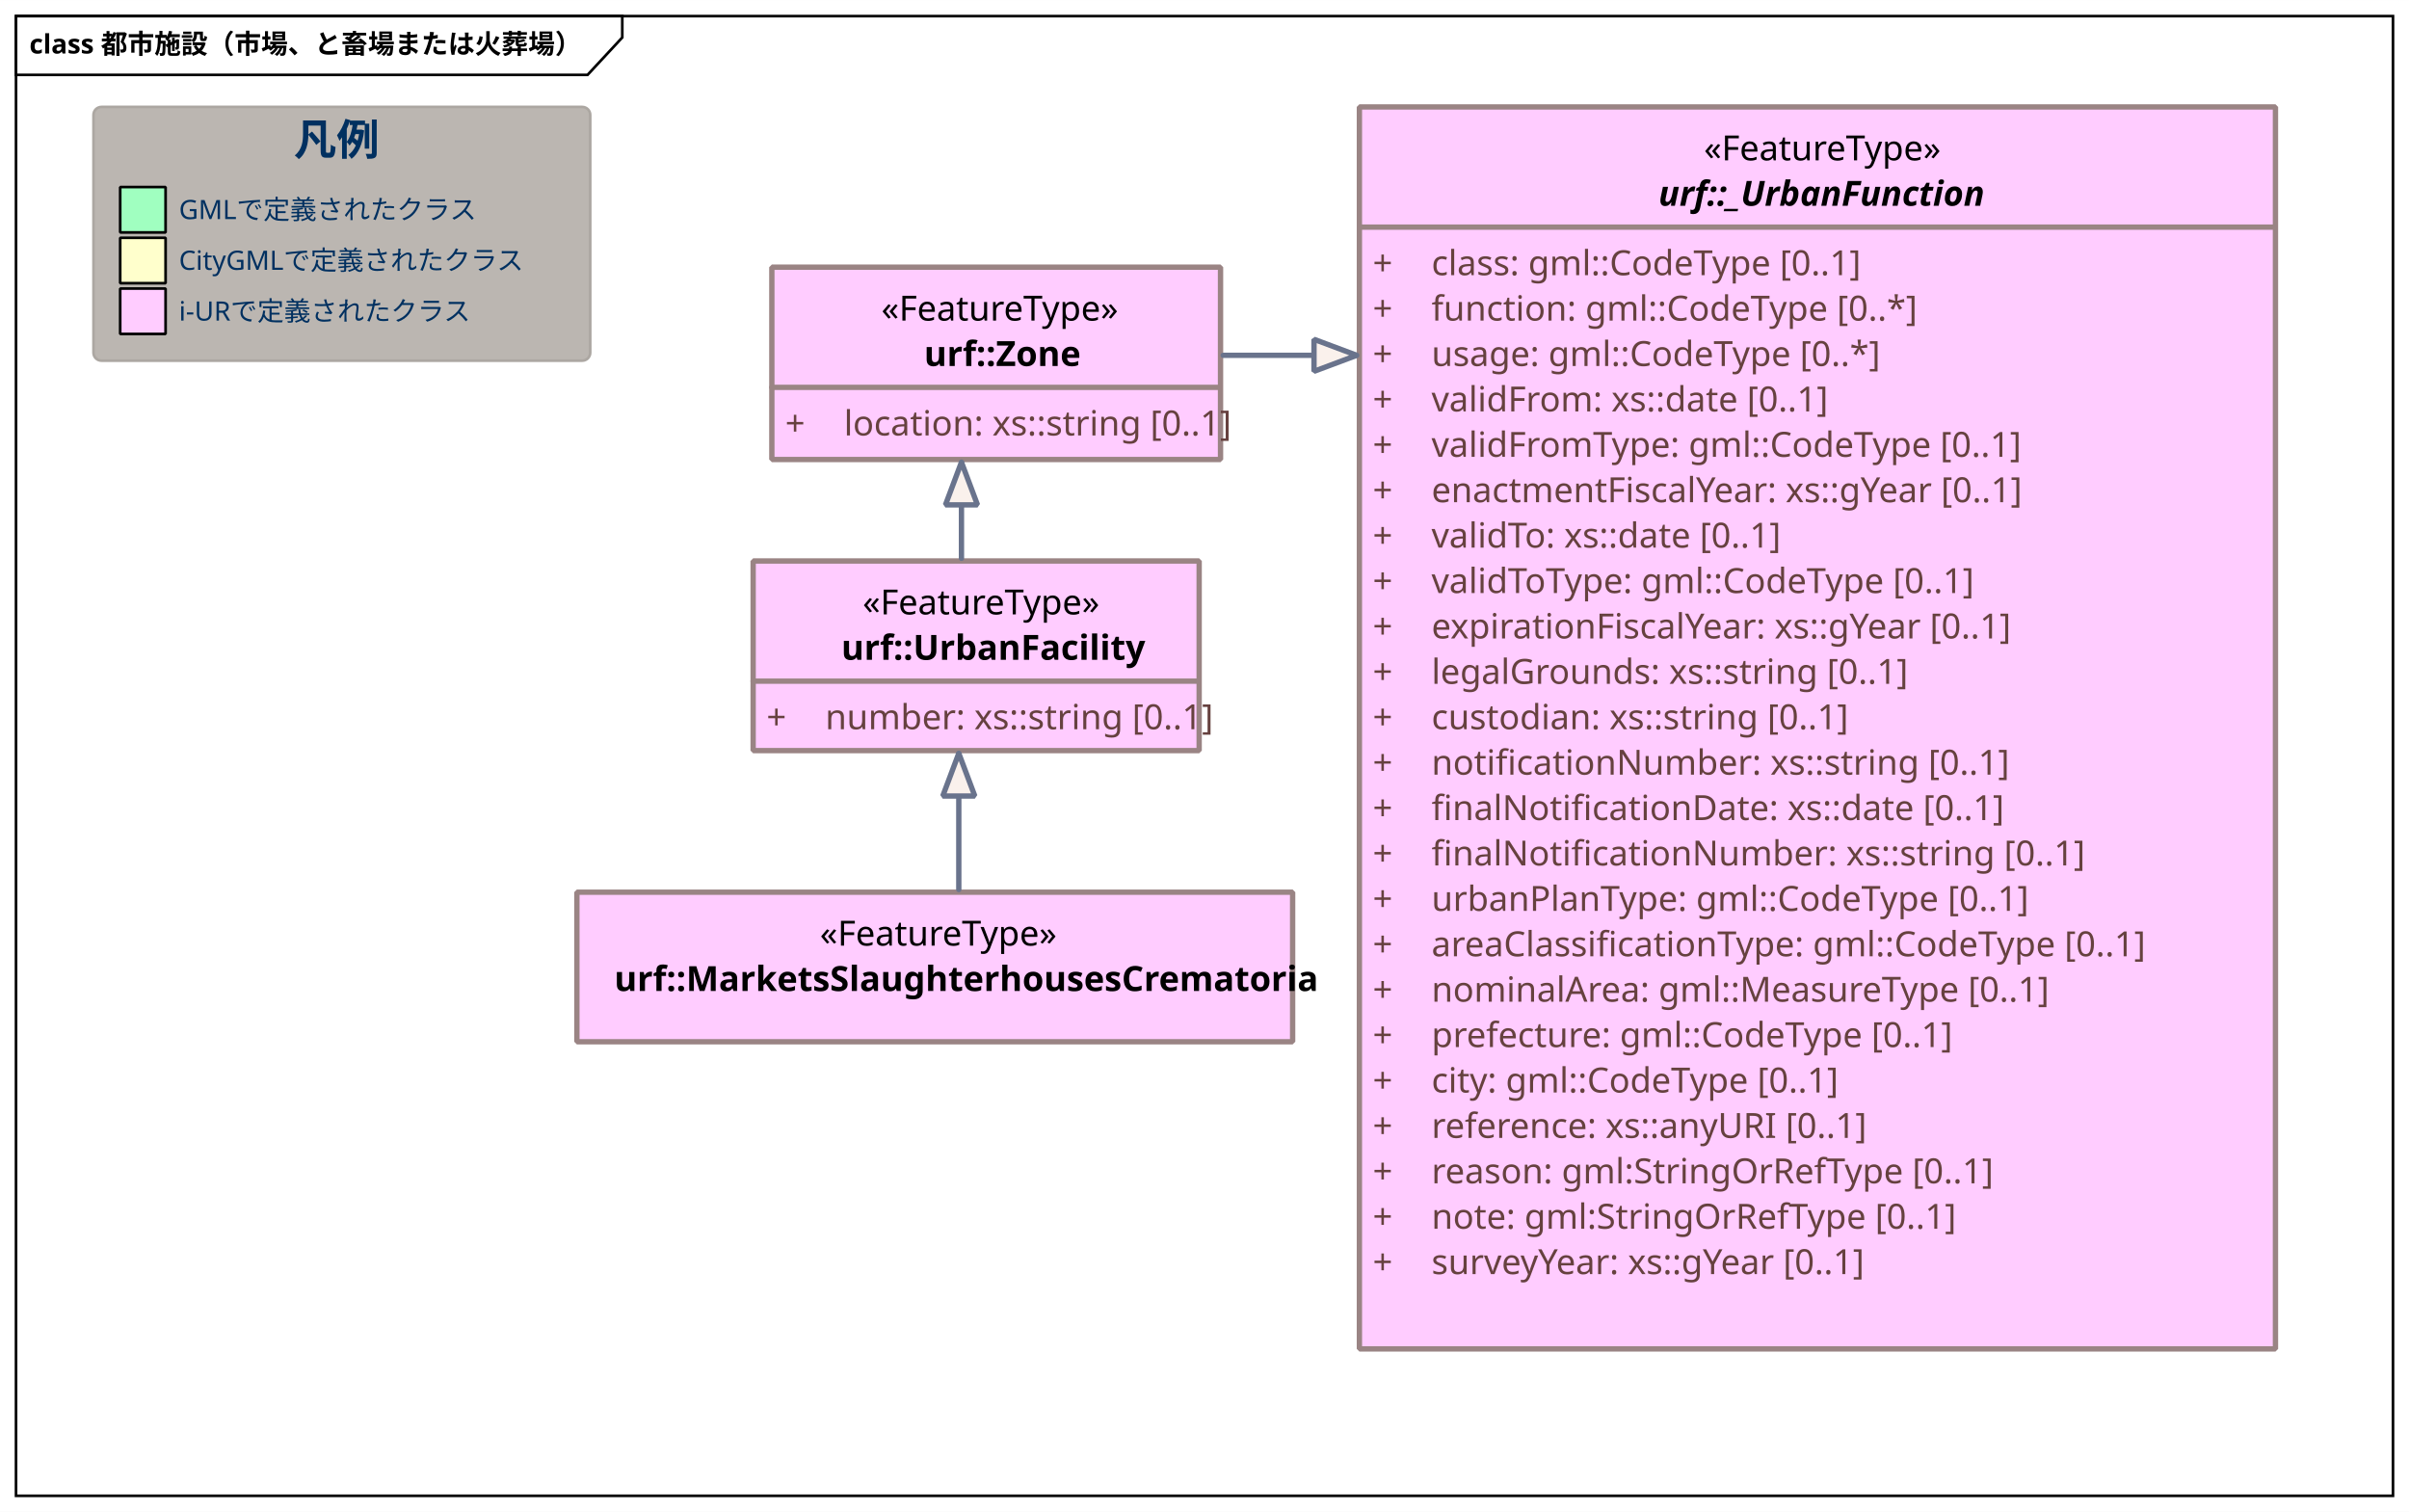
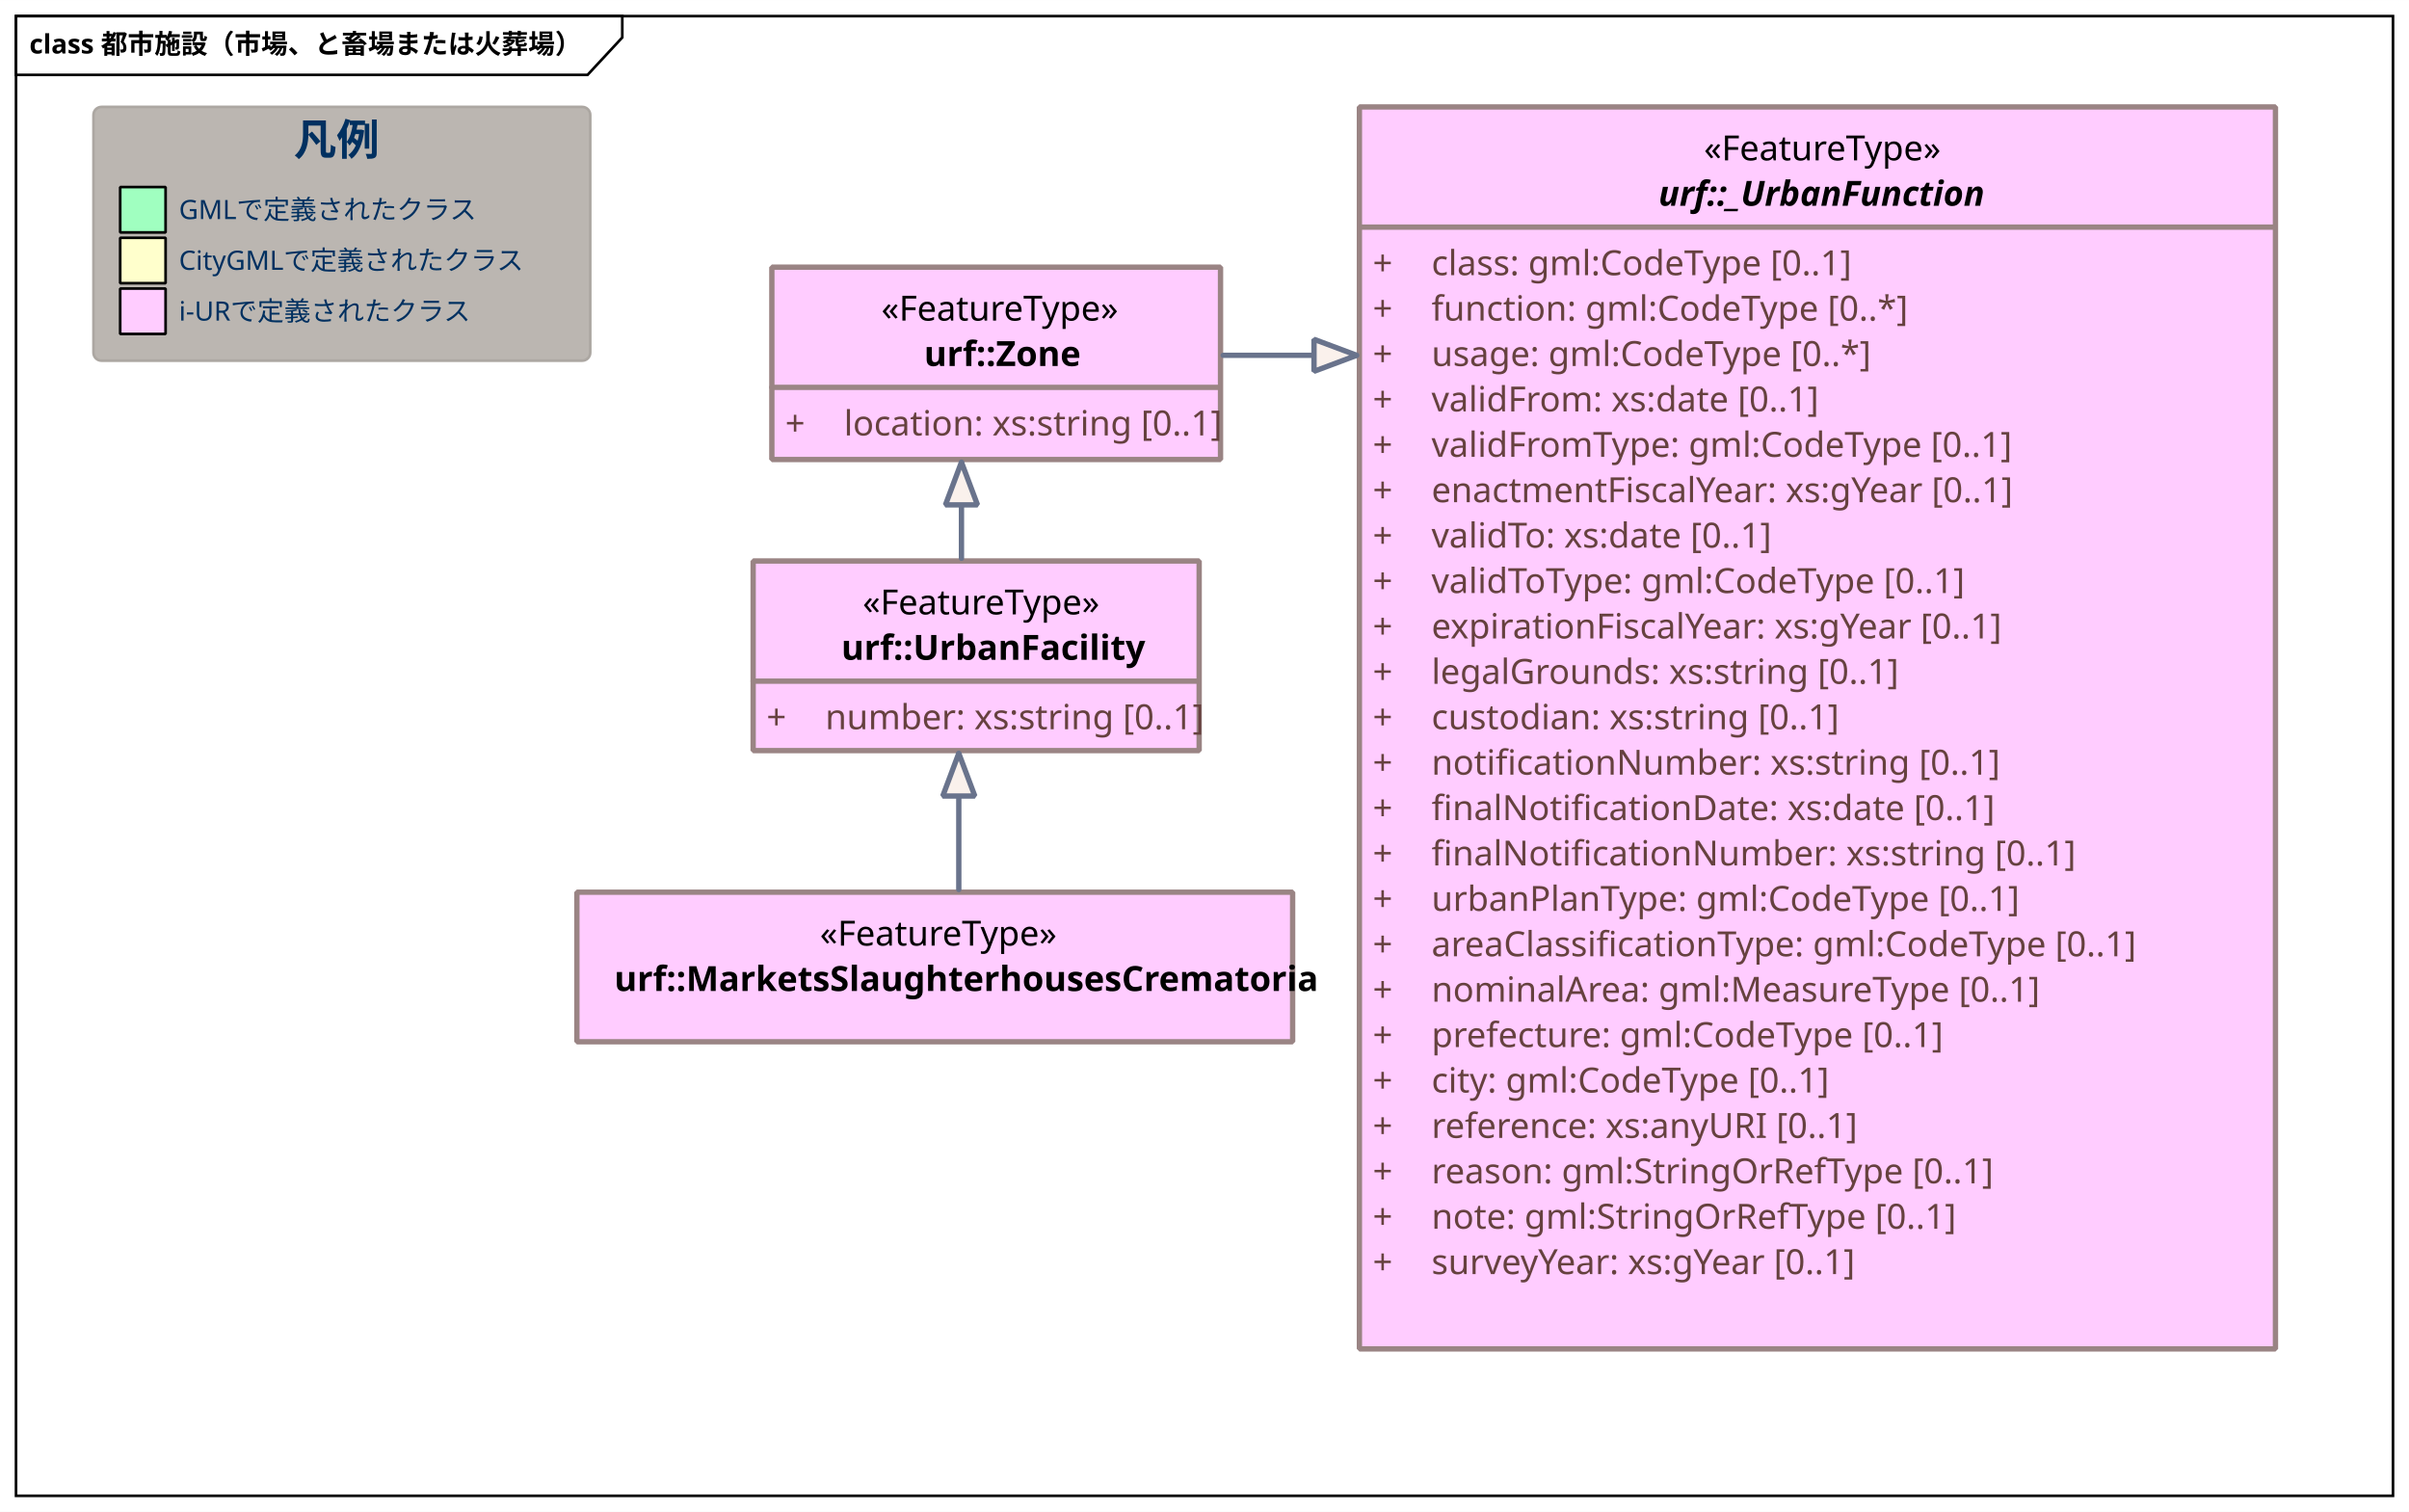
<svg xmlns="http://www.w3.org/2000/svg" width="23.87cm" height="14.98cm" viewBox="0 0 902 566">
  <g style="fill:#FFFFFF;fill-opacity:1.00;">
    <rect x="0" y="0" width="902" height="566" shape-rendering="auto" />
  </g>
  <g style="stroke-width:1;stroke-linecap:square;stroke-linejoin:miter; fill:#000000;fill-opacity:0.00; stroke:#000000; stroke-opacity:1.00">
    <path d="M 6 6 L 6 560 L 896 560 L 896 6 L 6 6" shape-rendering="auto" />
  </g>
  <g style="stroke-width:1;stroke-linecap:square;stroke-linejoin:miter; fill:#FFFFFF;fill-opacity:1.00; stroke:#000000; stroke-opacity:1.00">
    <polygon points="6 28 220 28 233 14 233 6 6 6 6 28" shape-rendering="auto" style="fill-rule:evenodd;" />
  </g>
  <g style="stroke-width:1;stroke-linecap:square;stroke-linejoin:miter; fill:#000000;fill-opacity:1.00; stroke:#000000; stroke-opacity:0.00">
    <text x="11.00" y="20.00" textLength="207" style="font-family:メイリオ; font-weight:700; font-style:normal; font-size:10px; fill:#000000;fill-opacity:1.00; stroke:#000000; stroke-opacity:0.00 stroke-width:0; white-space: pre;" xml:space="preserve" transform="rotate(-0.00 11.00 20.00)">class 都市施設（市場、と畜場または火葬場）</text>
  </g>
  <g style="stroke-width:2;stroke-linecap:round;stroke-linejoin:bevel; fill:#FFCCFF;fill-opacity:1.00; stroke:#9A8484; stroke-opacity:1.00">
    <rect x="216" y="334" width="268" height="56" rx="0.00" shape-rendering="auto" />
  </g>
  <g style="stroke-width:1;stroke-linecap:round;stroke-linejoin:bevel; fill:#000000;fill-opacity:1.00; stroke:#000000; stroke-opacity:0.00">
    <text x="307.00" y="354.00" textLength="85" style="font-family:Yu Gothic UI; font-weight:400; font-style:normal; font-size:13px; fill:#000000;fill-opacity:1.00; stroke:#000000; stroke-opacity:0.00 stroke-width:0; white-space: pre;" xml:space="preserve" transform="rotate(-0.00 307.00 354.00)">«FeatureType»</text>
    <text x="230.00" y="371.00" textLength="240" style="font-family:Yu Gothic UI; font-weight:700; font-style:normal; font-size:13px; fill:#000000;fill-opacity:1.00; stroke:#000000; stroke-opacity:0.00 stroke-width:0; white-space: pre;" xml:space="preserve" transform="rotate(-0.00 230.00 371.00)">urf::MarketsSlaughterhousesCrematoria</text>
  </g>
  <g style="stroke-width:2;stroke-linecap:round;stroke-linejoin:bevel; fill:#FFCCFF;fill-opacity:1.00; stroke:#9A8484; stroke-opacity:1.00">
    <rect x="282" y="210" width="167" height="71" rx="0.00" shape-rendering="auto" />
  </g>
  <g style="stroke-width:1;stroke-linecap:round;stroke-linejoin:bevel; fill:#000000;fill-opacity:1.00; stroke:#000000; stroke-opacity:0.00">
    <text x="323.00" y="230.00" textLength="85" style="font-family:Yu Gothic UI; font-weight:400; font-style:normal; font-size:13px; fill:#000000;fill-opacity:1.00; stroke:#000000; stroke-opacity:0.00 stroke-width:0; white-space: pre;" xml:space="preserve" transform="rotate(-0.00 323.00 230.00)">«FeatureType»</text>
    <text x="315.00" y="247.00" textLength="101" style="font-family:Yu Gothic UI; font-weight:700; font-style:normal; font-size:13px; fill:#000000;fill-opacity:1.00; stroke:#000000; stroke-opacity:0.00 stroke-width:0; white-space: pre;" xml:space="preserve" transform="rotate(-0.00 315.00 247.00)">urf::UrbanFacility</text>
  </g>
  <g style="stroke-width:2;stroke-linecap:round;stroke-linejoin:bevel; fill:#000000;fill-opacity:0.00; stroke:#9A8484; stroke-opacity:1.00">
    <path d="M 282 255 L 448 255" shape-rendering="auto" />
  </g>
  <g style="stroke-width:1;stroke-linecap:round;stroke-linejoin:bevel; fill:#66413F;fill-opacity:1.00; stroke:#000000; stroke-opacity:0.00">
    <text x="287.00" y="273.00" textLength="13" style="font-family:Yu Gothic UI; font-weight:400; font-style:normal; font-size:13px; fill:#66413F;fill-opacity:1.00; stroke:#000000; stroke-opacity:0.00 stroke-width:0; white-space: pre;" xml:space="preserve" transform="rotate(-0.00 287.00 273.00)">+ </text>
-     <text x="309.00" y="273.00" textLength="135" style="font-family:Yu Gothic UI; font-weight:400; font-style:normal; font-size:13px; fill:#66413F;fill-opacity:1.00; stroke:#000000; stroke-opacity:0.00 stroke-width:0; white-space: pre;" xml:space="preserve" transform="rotate(-0.00 309.00 273.00)">number: xs::string [0..1]</text>
+     <text x="309.00" y="273.00" textLength="132" style="font-family:Yu Gothic UI; font-weight:400; font-style:normal; font-size:13px; fill:#66413F;fill-opacity:1.00; stroke:#000000; stroke-opacity:0.00 stroke-width:0; white-space: pre;" xml:space="preserve" transform="rotate(-0.00 309.00 273.00)">number: xs:string [0..1]</text>
  </g>
  <g style="stroke-width:2;stroke-linecap:round;stroke-linejoin:bevel; fill:#FFCCFF;fill-opacity:1.00; stroke:#9A8484; stroke-opacity:1.00">
    <rect x="289" y="100" width="168" height="72" rx="0.00" shape-rendering="auto" />
  </g>
  <g style="stroke-width:1;stroke-linecap:round;stroke-linejoin:bevel; fill:#000000;fill-opacity:1.00; stroke:#000000; stroke-opacity:0.00">
    <text x="330.00" y="120.00" textLength="85" style="font-family:Yu Gothic UI; font-weight:400; font-style:normal; font-size:13px; fill:#000000;fill-opacity:1.00; stroke:#000000; stroke-opacity:0.00 stroke-width:0; white-space: pre;" xml:space="preserve" transform="rotate(-0.00 330.00 120.00)">«FeatureType»</text>
    <text x="346.00" y="137.00" textLength="54" style="font-family:Yu Gothic UI; font-weight:700; font-style:normal; font-size:13px; fill:#000000;fill-opacity:1.00; stroke:#000000; stroke-opacity:0.00 stroke-width:0; white-space: pre;" xml:space="preserve" transform="rotate(-0.00 346.00 137.00)">urf::Zone</text>
  </g>
  <g style="stroke-width:2;stroke-linecap:round;stroke-linejoin:bevel; fill:#000000;fill-opacity:0.00; stroke:#9A8484; stroke-opacity:1.00">
    <path d="M 289 145 L 456 145" shape-rendering="auto" />
  </g>
  <g style="stroke-width:1;stroke-linecap:round;stroke-linejoin:bevel; fill:#66413F;fill-opacity:1.00; stroke:#000000; stroke-opacity:0.00">
    <text x="294.00" y="163.00" textLength="13" style="font-family:Yu Gothic UI; font-weight:400; font-style:normal; font-size:13px; fill:#66413F;fill-opacity:1.00; stroke:#000000; stroke-opacity:0.00 stroke-width:0; white-space: pre;" xml:space="preserve" transform="rotate(-0.00 294.00 163.00)">+ </text>
-     <text x="316.00" y="163.00" textLength="136" style="font-family:Yu Gothic UI; font-weight:400; font-style:normal; font-size:13px; fill:#66413F;fill-opacity:1.00; stroke:#000000; stroke-opacity:0.00 stroke-width:0; white-space: pre;" xml:space="preserve" transform="rotate(-0.00 316.00 163.00)">location: xs::string [0..1]</text>
+     <text x="316.00" y="163.00" textLength="133" style="font-family:Yu Gothic UI; font-weight:400; font-style:normal; font-size:13px; fill:#66413F;fill-opacity:1.00; stroke:#000000; stroke-opacity:0.00 stroke-width:0; white-space: pre;" xml:space="preserve" transform="rotate(-0.00 316.00 163.00)">location: xs:string [0..1]</text>
  </g>
  <g style="stroke-width:2;stroke-linecap:round;stroke-linejoin:bevel; fill:#FFCCFF;fill-opacity:1.00; stroke:#9A8484; stroke-opacity:1.00">
    <rect x="509" y="40" width="343" height="465" rx="0.00" shape-rendering="auto" />
  </g>
  <g style="stroke-width:1;stroke-linecap:round;stroke-linejoin:bevel; fill:#000000;fill-opacity:1.00; stroke:#000000; stroke-opacity:0.00">
    <text x="638.00" y="60.00" textLength="85" style="font-family:Yu Gothic UI; font-weight:400; font-style:normal; font-size:13px; fill:#000000;fill-opacity:1.00; stroke:#000000; stroke-opacity:0.00 stroke-width:0; white-space: pre;" xml:space="preserve" transform="rotate(-0.00 638.00 60.00)">«FeatureType»</text>
    <text x="621.00" y="77.00" textLength="118" style="font-family:Yu Gothic UI; font-weight:700; font-style:italic; font-size:13px; fill:#000000;fill-opacity:1.00; stroke:#000000; stroke-opacity:0.00 stroke-width:0; white-space: pre;" xml:space="preserve" transform="rotate(-0.00 621.00 77.00)">urf::_UrbanFunction</text>
  </g>
  <g style="stroke-width:2;stroke-linecap:round;stroke-linejoin:bevel; fill:#000000;fill-opacity:0.00; stroke:#9A8484; stroke-opacity:1.00">
    <path d="M 509 85 L 851 85" shape-rendering="auto" />
  </g>
  <g style="stroke-width:1;stroke-linecap:round;stroke-linejoin:bevel; fill:#66413F;fill-opacity:1.00; stroke:#000000; stroke-opacity:0.00">
    <text x="514.00" y="103.00" textLength="13" style="font-family:Yu Gothic UI; font-weight:400; font-style:normal; font-size:13px; fill:#66413F;fill-opacity:1.00; stroke:#000000; stroke-opacity:0.00 stroke-width:0; white-space: pre;" xml:space="preserve" transform="rotate(-0.00 514.00 103.00)">+ </text>
-     <text x="536.00" y="103.00" textLength="154" style="font-family:Yu Gothic UI; font-weight:400; font-style:normal; font-size:13px; fill:#66413F;fill-opacity:1.00; stroke:#000000; stroke-opacity:0.00 stroke-width:0; white-space: pre;" xml:space="preserve" transform="rotate(-0.00 536.00 103.00)">class: gml::CodeType [0..1]</text>
+     <text x="536.00" y="103.00" textLength="151" style="font-family:Yu Gothic UI; font-weight:400; font-style:normal; font-size:13px; fill:#66413F;fill-opacity:1.00; stroke:#000000; stroke-opacity:0.00 stroke-width:0; white-space: pre;" xml:space="preserve" transform="rotate(-0.00 536.00 103.00)">class: gml:CodeType [0..1]</text>
    <text x="514.00" y="120.00" textLength="13" style="font-family:Yu Gothic UI; font-weight:400; font-style:normal; font-size:13px; fill:#66413F;fill-opacity:1.00; stroke:#000000; stroke-opacity:0.00 stroke-width:0; white-space: pre;" xml:space="preserve" transform="rotate(-0.00 514.00 120.00)">+ </text>
-     <text x="536.00" y="120.00" textLength="170" style="font-family:Yu Gothic UI; font-weight:400; font-style:normal; font-size:13px; fill:#66413F;fill-opacity:1.00; stroke:#000000; stroke-opacity:0.00 stroke-width:0; white-space: pre;" xml:space="preserve" transform="rotate(-0.00 536.00 120.00)">function: gml::CodeType [0..*]</text>
+     <text x="536.00" y="120.00" textLength="167" style="font-family:Yu Gothic UI; font-weight:400; font-style:normal; font-size:13px; fill:#66413F;fill-opacity:1.00; stroke:#000000; stroke-opacity:0.00 stroke-width:0; white-space: pre;" xml:space="preserve" transform="rotate(-0.00 536.00 120.00)">function: gml:CodeType [0..*]</text>
    <text x="514.00" y="137.00" textLength="13" style="font-family:Yu Gothic UI; font-weight:400; font-style:normal; font-size:13px; fill:#66413F;fill-opacity:1.00; stroke:#000000; stroke-opacity:0.00 stroke-width:0; white-space: pre;" xml:space="preserve" transform="rotate(-0.00 514.00 137.00)">+ </text>
-     <text x="536.00" y="137.00" textLength="159" style="font-family:Yu Gothic UI; font-weight:400; font-style:normal; font-size:13px; fill:#66413F;fill-opacity:1.00; stroke:#000000; stroke-opacity:0.00 stroke-width:0; white-space: pre;" xml:space="preserve" transform="rotate(-0.00 536.00 137.00)">usage: gml::CodeType [0..*]</text>
+     <text x="536.00" y="137.00" textLength="156" style="font-family:Yu Gothic UI; font-weight:400; font-style:normal; font-size:13px; fill:#66413F;fill-opacity:1.00; stroke:#000000; stroke-opacity:0.00 stroke-width:0; white-space: pre;" xml:space="preserve" transform="rotate(-0.00 536.00 137.00)">usage: gml:CodeType [0..*]</text>
    <text x="514.00" y="154.00" textLength="13" style="font-family:Yu Gothic UI; font-weight:400; font-style:normal; font-size:13px; fill:#66413F;fill-opacity:1.00; stroke:#000000; stroke-opacity:0.00 stroke-width:0; white-space: pre;" xml:space="preserve" transform="rotate(-0.00 514.00 154.00)">+ </text>
-     <text x="536.00" y="154.00" textLength="140" style="font-family:Yu Gothic UI; font-weight:400; font-style:normal; font-size:13px; fill:#66413F;fill-opacity:1.00; stroke:#000000; stroke-opacity:0.00 stroke-width:0; white-space: pre;" xml:space="preserve" transform="rotate(-0.00 536.00 154.00)">validFrom: xs::date [0..1]</text>
+     <text x="536.00" y="154.00" textLength="137" style="font-family:Yu Gothic UI; font-weight:400; font-style:normal; font-size:13px; fill:#66413F;fill-opacity:1.00; stroke:#000000; stroke-opacity:0.00 stroke-width:0; white-space: pre;" xml:space="preserve" transform="rotate(-0.00 536.00 154.00)">validFrom: xs:date [0..1]</text>
    <text x="514.00" y="171.00" textLength="13" style="font-family:Yu Gothic UI; font-weight:400; font-style:normal; font-size:13px; fill:#66413F;fill-opacity:1.00; stroke:#000000; stroke-opacity:0.00 stroke-width:0; white-space: pre;" xml:space="preserve" transform="rotate(-0.00 514.00 171.00)">+ </text>
-     <text x="536.00" y="171.00" textLength="211" style="font-family:Yu Gothic UI; font-weight:400; font-style:normal; font-size:13px; fill:#66413F;fill-opacity:1.00; stroke:#000000; stroke-opacity:0.00 stroke-width:0; white-space: pre;" xml:space="preserve" transform="rotate(-0.00 536.00 171.00)">validFromType: gml::CodeType [0..1]</text>
+     <text x="536.00" y="171.00" textLength="208" style="font-family:Yu Gothic UI; font-weight:400; font-style:normal; font-size:13px; fill:#66413F;fill-opacity:1.00; stroke:#000000; stroke-opacity:0.00 stroke-width:0; white-space: pre;" xml:space="preserve" transform="rotate(-0.00 536.00 171.00)">validFromType: gml:CodeType [0..1]</text>
    <text x="514.00" y="188.00" textLength="13" style="font-family:Yu Gothic UI; font-weight:400; font-style:normal; font-size:13px; fill:#66413F;fill-opacity:1.00; stroke:#000000; stroke-opacity:0.00 stroke-width:0; white-space: pre;" xml:space="preserve" transform="rotate(-0.00 514.00 188.00)">+ </text>
-     <text x="536.00" y="188.00" textLength="208" style="font-family:Yu Gothic UI; font-weight:400; font-style:normal; font-size:13px; fill:#66413F;fill-opacity:1.00; stroke:#000000; stroke-opacity:0.00 stroke-width:0; white-space: pre;" xml:space="preserve" transform="rotate(-0.00 536.00 188.00)">enactmentFiscalYear: xs::gYear [0..1]</text>
+     <text x="536.00" y="188.00" textLength="205" style="font-family:Yu Gothic UI; font-weight:400; font-style:normal; font-size:13px; fill:#66413F;fill-opacity:1.00; stroke:#000000; stroke-opacity:0.00 stroke-width:0; white-space: pre;" xml:space="preserve" transform="rotate(-0.00 536.00 188.00)">enactmentFiscalYear: xs:gYear [0..1]</text>
    <text x="514.00" y="205.00" textLength="13" style="font-family:Yu Gothic UI; font-weight:400; font-style:normal; font-size:13px; fill:#66413F;fill-opacity:1.00; stroke:#000000; stroke-opacity:0.00 stroke-width:0; white-space: pre;" xml:space="preserve" transform="rotate(-0.00 514.00 205.00)">+ </text>
-     <text x="536.00" y="205.00" textLength="125" style="font-family:Yu Gothic UI; font-weight:400; font-style:normal; font-size:13px; fill:#66413F;fill-opacity:1.00; stroke:#000000; stroke-opacity:0.00 stroke-width:0; white-space: pre;" xml:space="preserve" transform="rotate(-0.00 536.00 205.00)">validTo: xs::date [0..1]</text>
+     <text x="536.00" y="205.00" textLength="122" style="font-family:Yu Gothic UI; font-weight:400; font-style:normal; font-size:13px; fill:#66413F;fill-opacity:1.00; stroke:#000000; stroke-opacity:0.00 stroke-width:0; white-space: pre;" xml:space="preserve" transform="rotate(-0.00 536.00 205.00)">validTo: xs:date [0..1]</text>
    <text x="514.00" y="222.00" textLength="13" style="font-family:Yu Gothic UI; font-weight:400; font-style:normal; font-size:13px; fill:#66413F;fill-opacity:1.00; stroke:#000000; stroke-opacity:0.00 stroke-width:0; white-space: pre;" xml:space="preserve" transform="rotate(-0.00 514.00 222.00)">+ </text>
-     <text x="536.00" y="222.00" textLength="196" style="font-family:Yu Gothic UI; font-weight:400; font-style:normal; font-size:13px; fill:#66413F;fill-opacity:1.00; stroke:#000000; stroke-opacity:0.00 stroke-width:0; white-space: pre;" xml:space="preserve" transform="rotate(-0.00 536.00 222.00)">validToType: gml::CodeType [0..1]</text>
+     <text x="536.00" y="222.00" textLength="193" style="font-family:Yu Gothic UI; font-weight:400; font-style:normal; font-size:13px; fill:#66413F;fill-opacity:1.00; stroke:#000000; stroke-opacity:0.00 stroke-width:0; white-space: pre;" xml:space="preserve" transform="rotate(-0.00 536.00 222.00)">validToType: gml:CodeType [0..1]</text>
    <text x="514.00" y="239.00" textLength="13" style="font-family:Yu Gothic UI; font-weight:400; font-style:normal; font-size:13px; fill:#66413F;fill-opacity:1.00; stroke:#000000; stroke-opacity:0.00 stroke-width:0; white-space: pre;" xml:space="preserve" transform="rotate(-0.00 514.00 239.00)">+ </text>
-     <text x="536.00" y="239.00" textLength="206" style="font-family:Yu Gothic UI; font-weight:400; font-style:normal; font-size:13px; fill:#66413F;fill-opacity:1.00; stroke:#000000; stroke-opacity:0.00 stroke-width:0; white-space: pre;" xml:space="preserve" transform="rotate(-0.00 536.00 239.00)">expirationFiscalYear: xs::gYear [0..1]</text>
+     <text x="536.00" y="239.00" textLength="203" style="font-family:Yu Gothic UI; font-weight:400; font-style:normal; font-size:13px; fill:#66413F;fill-opacity:1.00; stroke:#000000; stroke-opacity:0.00 stroke-width:0; white-space: pre;" xml:space="preserve" transform="rotate(-0.00 536.00 239.00)">expirationFiscalYear: xs:gYear [0..1]</text>
    <text x="514.00" y="256.00" textLength="13" style="font-family:Yu Gothic UI; font-weight:400; font-style:normal; font-size:13px; fill:#66413F;fill-opacity:1.00; stroke:#000000; stroke-opacity:0.00 stroke-width:0; white-space: pre;" xml:space="preserve" transform="rotate(-0.00 514.00 256.00)">+ </text>
-     <text x="536.00" y="256.00" textLength="168" style="font-family:Yu Gothic UI; font-weight:400; font-style:normal; font-size:13px; fill:#66413F;fill-opacity:1.00; stroke:#000000; stroke-opacity:0.00 stroke-width:0; white-space: pre;" xml:space="preserve" transform="rotate(-0.00 536.00 256.00)">legalGrounds: xs::string [0..1]</text>
+     <text x="536.00" y="256.00" textLength="165" style="font-family:Yu Gothic UI; font-weight:400; font-style:normal; font-size:13px; fill:#66413F;fill-opacity:1.00; stroke:#000000; stroke-opacity:0.00 stroke-width:0; white-space: pre;" xml:space="preserve" transform="rotate(-0.00 536.00 256.00)">legalGrounds: xs:string [0..1]</text>
    <text x="514.00" y="273.00" textLength="13" style="font-family:Yu Gothic UI; font-weight:400; font-style:normal; font-size:13px; fill:#66413F;fill-opacity:1.00; stroke:#000000; stroke-opacity:0.00 stroke-width:0; white-space: pre;" xml:space="preserve" transform="rotate(-0.00 514.00 273.00)">+ </text>
-     <text x="536.00" y="273.00" textLength="146" style="font-family:Yu Gothic UI; font-weight:400; font-style:normal; font-size:13px; fill:#66413F;fill-opacity:1.00; stroke:#000000; stroke-opacity:0.00 stroke-width:0; white-space: pre;" xml:space="preserve" transform="rotate(-0.00 536.00 273.00)">custodian: xs::string [0..1]</text>
+     <text x="536.00" y="273.00" textLength="143" style="font-family:Yu Gothic UI; font-weight:400; font-style:normal; font-size:13px; fill:#66413F;fill-opacity:1.00; stroke:#000000; stroke-opacity:0.00 stroke-width:0; white-space: pre;" xml:space="preserve" transform="rotate(-0.00 536.00 273.00)">custodian: xs:string [0..1]</text>
    <text x="514.00" y="290.00" textLength="13" style="font-family:Yu Gothic UI; font-weight:400; font-style:normal; font-size:13px; fill:#66413F;fill-opacity:1.00; stroke:#000000; stroke-opacity:0.00 stroke-width:0; white-space: pre;" xml:space="preserve" transform="rotate(-0.00 514.00 290.00)">+ </text>
-     <text x="536.00" y="290.00" textLength="202" style="font-family:Yu Gothic UI; font-weight:400; font-style:normal; font-size:13px; fill:#66413F;fill-opacity:1.00; stroke:#000000; stroke-opacity:0.00 stroke-width:0; white-space: pre;" xml:space="preserve" transform="rotate(-0.00 536.00 290.00)">notificationNumber: xs::string [0..1]</text>
+     <text x="536.00" y="290.00" textLength="199" style="font-family:Yu Gothic UI; font-weight:400; font-style:normal; font-size:13px; fill:#66413F;fill-opacity:1.00; stroke:#000000; stroke-opacity:0.00 stroke-width:0; white-space: pre;" xml:space="preserve" transform="rotate(-0.00 536.00 290.00)">notificationNumber: xs:string [0..1]</text>
    <text x="514.00" y="307.00" textLength="13" style="font-family:Yu Gothic UI; font-weight:400; font-style:normal; font-size:13px; fill:#66413F;fill-opacity:1.00; stroke:#000000; stroke-opacity:0.00 stroke-width:0; white-space: pre;" xml:space="preserve" transform="rotate(-0.00 514.00 307.00)">+ </text>
-     <text x="536.00" y="307.00" textLength="201" style="font-family:Yu Gothic UI; font-weight:400; font-style:normal; font-size:13px; fill:#66413F;fill-opacity:1.00; stroke:#000000; stroke-opacity:0.00 stroke-width:0; white-space: pre;" xml:space="preserve" transform="rotate(-0.00 536.00 307.00)">finalNotificationDate: xs::date [0..1]</text>
+     <text x="536.00" y="307.00" textLength="198" style="font-family:Yu Gothic UI; font-weight:400; font-style:normal; font-size:13px; fill:#66413F;fill-opacity:1.00; stroke:#000000; stroke-opacity:0.00 stroke-width:0; white-space: pre;" xml:space="preserve" transform="rotate(-0.00 536.00 307.00)">finalNotificationDate: xs:date [0..1]</text>
    <text x="514.00" y="324.00" textLength="13" style="font-family:Yu Gothic UI; font-weight:400; font-style:normal; font-size:13px; fill:#66413F;fill-opacity:1.00; stroke:#000000; stroke-opacity:0.00 stroke-width:0; white-space: pre;" xml:space="preserve" transform="rotate(-0.00 514.00 324.00)">+ </text>
-     <text x="536.00" y="324.00" textLength="229" style="font-family:Yu Gothic UI; font-weight:400; font-style:normal; font-size:13px; fill:#66413F;fill-opacity:1.00; stroke:#000000; stroke-opacity:0.00 stroke-width:0; white-space: pre;" xml:space="preserve" transform="rotate(-0.00 536.00 324.00)">finalNotificationNumber: xs::string [0..1]</text>
+     <text x="536.00" y="324.00" textLength="226" style="font-family:Yu Gothic UI; font-weight:400; font-style:normal; font-size:13px; fill:#66413F;fill-opacity:1.00; stroke:#000000; stroke-opacity:0.00 stroke-width:0; white-space: pre;" xml:space="preserve" transform="rotate(-0.00 536.00 324.00)">finalNotificationNumber: xs:string [0..1]</text>
    <text x="514.00" y="341.00" textLength="13" style="font-family:Yu Gothic UI; font-weight:400; font-style:normal; font-size:13px; fill:#66413F;fill-opacity:1.00; stroke:#000000; stroke-opacity:0.00 stroke-width:0; white-space: pre;" xml:space="preserve" transform="rotate(-0.00 514.00 341.00)">+ </text>
-     <text x="536.00" y="341.00" textLength="212" style="font-family:Yu Gothic UI; font-weight:400; font-style:normal; font-size:13px; fill:#66413F;fill-opacity:1.00; stroke:#000000; stroke-opacity:0.00 stroke-width:0; white-space: pre;" xml:space="preserve" transform="rotate(-0.00 536.00 341.00)">urbanPlanType: gml::CodeType [0..1]</text>
+     <text x="536.00" y="341.00" textLength="209" style="font-family:Yu Gothic UI; font-weight:400; font-style:normal; font-size:13px; fill:#66413F;fill-opacity:1.00; stroke:#000000; stroke-opacity:0.00 stroke-width:0; white-space: pre;" xml:space="preserve" transform="rotate(-0.00 536.00 341.00)">urbanPlanType: gml:CodeType [0..1]</text>
    <text x="514.00" y="358.00" textLength="13" style="font-family:Yu Gothic UI; font-weight:400; font-style:normal; font-size:13px; fill:#66413F;fill-opacity:1.00; stroke:#000000; stroke-opacity:0.00 stroke-width:0; white-space: pre;" xml:space="preserve" transform="rotate(-0.00 514.00 358.00)">+ </text>
-     <text x="536.00" y="358.00" textLength="255" style="font-family:Yu Gothic UI; font-weight:400; font-style:normal; font-size:13px; fill:#66413F;fill-opacity:1.00; stroke:#000000; stroke-opacity:0.00 stroke-width:0; white-space: pre;" xml:space="preserve" transform="rotate(-0.00 536.00 358.00)">areaClassificationType: gml::CodeType [0..1]</text>
+     <text x="536.00" y="358.00" textLength="252" style="font-family:Yu Gothic UI; font-weight:400; font-style:normal; font-size:13px; fill:#66413F;fill-opacity:1.00; stroke:#000000; stroke-opacity:0.00 stroke-width:0; white-space: pre;" xml:space="preserve" transform="rotate(-0.00 536.00 358.00)">areaClassificationType: gml:CodeType [0..1]</text>
    <text x="514.00" y="375.00" textLength="13" style="font-family:Yu Gothic UI; font-weight:400; font-style:normal; font-size:13px; fill:#66413F;fill-opacity:1.00; stroke:#000000; stroke-opacity:0.00 stroke-width:0; white-space: pre;" xml:space="preserve" transform="rotate(-0.00 514.00 375.00)">+ </text>
-     <text x="536.00" y="375.00" textLength="219" style="font-family:Yu Gothic UI; font-weight:400; font-style:normal; font-size:13px; fill:#66413F;fill-opacity:1.00; stroke:#000000; stroke-opacity:0.00 stroke-width:0; white-space: pre;" xml:space="preserve" transform="rotate(-0.00 536.00 375.00)">nominalArea: gml::MeasureType [0..1]</text>
+     <text x="536.00" y="375.00" textLength="216" style="font-family:Yu Gothic UI; font-weight:400; font-style:normal; font-size:13px; fill:#66413F;fill-opacity:1.00; stroke:#000000; stroke-opacity:0.00 stroke-width:0; white-space: pre;" xml:space="preserve" transform="rotate(-0.00 536.00 375.00)">nominalArea: gml:MeasureType [0..1]</text>
    <text x="514.00" y="392.00" textLength="13" style="font-family:Yu Gothic UI; font-weight:400; font-style:normal; font-size:13px; fill:#66413F;fill-opacity:1.00; stroke:#000000; stroke-opacity:0.00 stroke-width:0; white-space: pre;" xml:space="preserve" transform="rotate(-0.00 514.00 392.00)">+ </text>
-     <text x="536.00" y="392.00" textLength="186" style="font-family:Yu Gothic UI; font-weight:400; font-style:normal; font-size:13px; fill:#66413F;fill-opacity:1.00; stroke:#000000; stroke-opacity:0.00 stroke-width:0; white-space: pre;" xml:space="preserve" transform="rotate(-0.00 536.00 392.00)">prefecture: gml::CodeType [0..1]</text>
+     <text x="536.00" y="392.00" textLength="183" style="font-family:Yu Gothic UI; font-weight:400; font-style:normal; font-size:13px; fill:#66413F;fill-opacity:1.00; stroke:#000000; stroke-opacity:0.00 stroke-width:0; white-space: pre;" xml:space="preserve" transform="rotate(-0.00 536.00 392.00)">prefecture: gml:CodeType [0..1]</text>
    <text x="514.00" y="409.00" textLength="13" style="font-family:Yu Gothic UI; font-weight:400; font-style:normal; font-size:13px; fill:#66413F;fill-opacity:1.00; stroke:#000000; stroke-opacity:0.00 stroke-width:0; white-space: pre;" xml:space="preserve" transform="rotate(-0.00 514.00 409.00)">+ </text>
-     <text x="536.00" y="409.00" textLength="145" style="font-family:Yu Gothic UI; font-weight:400; font-style:normal; font-size:13px; fill:#66413F;fill-opacity:1.00; stroke:#000000; stroke-opacity:0.00 stroke-width:0; white-space: pre;" xml:space="preserve" transform="rotate(-0.00 536.00 409.00)">city: gml::CodeType [0..1]</text>
+     <text x="536.00" y="409.00" textLength="142" style="font-family:Yu Gothic UI; font-weight:400; font-style:normal; font-size:13px; fill:#66413F;fill-opacity:1.00; stroke:#000000; stroke-opacity:0.00 stroke-width:0; white-space: pre;" xml:space="preserve" transform="rotate(-0.00 536.00 409.00)">city: gml:CodeType [0..1]</text>
    <text x="514.00" y="426.00" textLength="13" style="font-family:Yu Gothic UI; font-weight:400; font-style:normal; font-size:13px; fill:#66413F;fill-opacity:1.00; stroke:#000000; stroke-opacity:0.00 stroke-width:0; white-space: pre;" xml:space="preserve" transform="rotate(-0.00 514.00 426.00)">+ </text>
-     <text x="536.00" y="426.00" textLength="152" style="font-family:Yu Gothic UI; font-weight:400; font-style:normal; font-size:13px; fill:#66413F;fill-opacity:1.00; stroke:#000000; stroke-opacity:0.00 stroke-width:0; white-space: pre;" xml:space="preserve" transform="rotate(-0.00 536.00 426.00)">reference: xs::anyURI [0..1]</text>
+     <text x="536.00" y="426.00" textLength="149" style="font-family:Yu Gothic UI; font-weight:400; font-style:normal; font-size:13px; fill:#66413F;fill-opacity:1.00; stroke:#000000; stroke-opacity:0.00 stroke-width:0; white-space: pre;" xml:space="preserve" transform="rotate(-0.00 536.00 426.00)">reference: xs:anyURI [0..1]</text>
    <text x="514.00" y="443.00" textLength="13" style="font-family:Yu Gothic UI; font-weight:400; font-style:normal; font-size:13px; fill:#66413F;fill-opacity:1.00; stroke:#000000; stroke-opacity:0.00 stroke-width:0; white-space: pre;" xml:space="preserve" transform="rotate(-0.00 514.00 443.00)">+ </text>
    <text x="536.00" y="443.00" textLength="200" style="font-family:Yu Gothic UI; font-weight:400; font-style:normal; font-size:13px; fill:#66413F;fill-opacity:1.00; stroke:#000000; stroke-opacity:0.00 stroke-width:0; white-space: pre;" xml:space="preserve" transform="rotate(-0.00 536.00 443.00)">reason: gml:StringOrRefType [0..1]</text>
    <text x="514.00" y="460.00" textLength="13" style="font-family:Yu Gothic UI; font-weight:400; font-style:normal; font-size:13px; fill:#66413F;fill-opacity:1.00; stroke:#000000; stroke-opacity:0.00 stroke-width:0; white-space: pre;" xml:space="preserve" transform="rotate(-0.00 514.00 460.00)">+ </text>
    <text x="536.00" y="460.00" textLength="186" style="font-family:Yu Gothic UI; font-weight:400; font-style:normal; font-size:13px; fill:#66413F;fill-opacity:1.00; stroke:#000000; stroke-opacity:0.00 stroke-width:0; white-space: pre;" xml:space="preserve" transform="rotate(-0.00 536.00 460.00)">note: gml:StringOrRefType [0..1]</text>
    <text x="514.00" y="477.00" textLength="13" style="font-family:Yu Gothic UI; font-weight:400; font-style:normal; font-size:13px; fill:#66413F;fill-opacity:1.00; stroke:#000000; stroke-opacity:0.00 stroke-width:0; white-space: pre;" xml:space="preserve" transform="rotate(-0.00 514.00 477.00)">+ </text>
-     <text x="536.00" y="477.00" textLength="154" style="font-family:Yu Gothic UI; font-weight:400; font-style:normal; font-size:13px; fill:#66413F;fill-opacity:1.00; stroke:#000000; stroke-opacity:0.00 stroke-width:0; white-space: pre;" xml:space="preserve" transform="rotate(-0.00 536.00 477.00)">surveyYear: xs::gYear [0..1]</text>
+     <text x="536.00" y="477.00" textLength="151" style="font-family:Yu Gothic UI; font-weight:400; font-style:normal; font-size:13px; fill:#66413F;fill-opacity:1.00; stroke:#000000; stroke-opacity:0.00 stroke-width:0; white-space: pre;" xml:space="preserve" transform="rotate(-0.00 536.00 477.00)">surveyYear: xs:gYear [0..1]</text>
  </g>
  <g style="stroke-width:1;stroke-linecap:round;stroke-linejoin:bevel; fill:#BBB6B1;fill-opacity:1.00; stroke:#ACA7A2; stroke-opacity:1.00">
    <rect x="35" y="40" width="186" height="95" rx="3.00" shape-rendering="auto" />
  </g>
  <g style="stroke-width:1;stroke-linecap:round;stroke-linejoin:bevel; fill:#A0FFC0;fill-opacity:1.00; stroke:#000000; stroke-opacity:1.00">
    <rect x="45" y="70" width="17" height="17" rx="0.00" shape-rendering="auto" />
  </g>
  <g style="stroke-width:1;stroke-linecap:round;stroke-linejoin:bevel; fill:#003060;fill-opacity:1.00; stroke:#000000; stroke-opacity:0.00">
    <text x="67.00" y="82.00" textLength="111" style="font-family:メイリオ; font-weight:0; font-style:normal; font-size:10px; fill:#003060;fill-opacity:1.00; stroke:#000000; stroke-opacity:0.00 stroke-width:0; white-space: pre;" xml:space="preserve" transform="rotate(-0.00 67.00 82.00)">GMLで定義されたクラス</text>
  </g>
  <g style="stroke-width:1;stroke-linecap:round;stroke-linejoin:bevel; fill:#FFFFCC;fill-opacity:1.00; stroke:#000000; stroke-opacity:1.00">
    <rect x="45" y="89" width="17" height="17" rx="0.00" shape-rendering="auto" />
  </g>
  <g style="stroke-width:1;stroke-linecap:round;stroke-linejoin:bevel; fill:#003060;fill-opacity:1.00; stroke:#000000; stroke-opacity:0.00">
    <text x="67.00" y="101.00" textLength="131" style="font-family:メイリオ; font-weight:0; font-style:normal; font-size:10px; fill:#003060;fill-opacity:1.00; stroke:#000000; stroke-opacity:0.00 stroke-width:0; white-space: pre;" xml:space="preserve" transform="rotate(-0.00 67.00 101.00)">CityGMLで定義されたクラス</text>
  </g>
  <g style="stroke-width:1;stroke-linecap:round;stroke-linejoin:bevel; fill:#FFCCFF;fill-opacity:1.00; stroke:#000000; stroke-opacity:1.00">
    <rect x="45" y="108" width="17" height="17" rx="0.00" shape-rendering="auto" />
  </g>
  <g style="stroke-width:1;stroke-linecap:round;stroke-linejoin:bevel; fill:#003060;fill-opacity:1.00; stroke:#000000; stroke-opacity:0.00">
    <text x="67.00" y="120.00" textLength="111" style="font-family:メイリオ; font-weight:0; font-style:normal; font-size:10px; fill:#003060;fill-opacity:1.00; stroke:#000000; stroke-opacity:0.00 stroke-width:0; white-space: pre;" xml:space="preserve" transform="rotate(-0.00 67.00 120.00)">i-URで定義されたクラス</text>
    <text x="110.00" y="58.00" textLength="22" style="font-family:メイリオ; font-weight:700; font-style:normal; font-size:16px; fill:#003060;fill-opacity:1.00; stroke:#000000; stroke-opacity:0.00 stroke-width:0; white-space: pre;" xml:space="preserve" transform="rotate(-0.00 110.00 58.00)">凡例</text>
  </g>
  <g style="stroke-width:2;stroke-linecap:round;stroke-linejoin:bevel; fill:#000000;fill-opacity:0.00; stroke:#69738C; stroke-opacity:1.00">
    <path d="M 458 133 L 508 133" shape-rendering="auto" />
  </g>
  <g style="stroke-width:2;stroke-linecap:round;stroke-linejoin:bevel; fill:#FAF1EC;fill-opacity:1.00; stroke:#69738C; stroke-opacity:1.00">
    <polygon points="492 139 492 127 508 133" shape-rendering="auto" style="fill-rule:evenodd;" />
  </g>
  <g style="stroke-width:2;stroke-linecap:round;stroke-linejoin:bevel; fill:#000000;fill-opacity:0.00; stroke:#69738C; stroke-opacity:1.00">
    <path d="M 360 209 L 360 173" shape-rendering="auto" />
  </g>
  <g style="stroke-width:2;stroke-linecap:round;stroke-linejoin:bevel; fill:#FAF1EC;fill-opacity:1.00; stroke:#69738C; stroke-opacity:1.00">
    <polygon points="366 189 354 189 360 173" shape-rendering="auto" style="fill-rule:evenodd;" />
  </g>
  <g style="stroke-width:2;stroke-linecap:round;stroke-linejoin:bevel; fill:#000000;fill-opacity:0.00; stroke:#69738C; stroke-opacity:1.00">
    <path d="M 359 333 L 359 282" shape-rendering="auto" />
  </g>
  <g style="stroke-width:2;stroke-linecap:round;stroke-linejoin:bevel; fill:#FAF1EC;fill-opacity:1.00; stroke:#69738C; stroke-opacity:1.00">
    <polygon points="365 298 353 298 359 282" shape-rendering="auto" style="fill-rule:evenodd;" />
  </g>
</svg>
